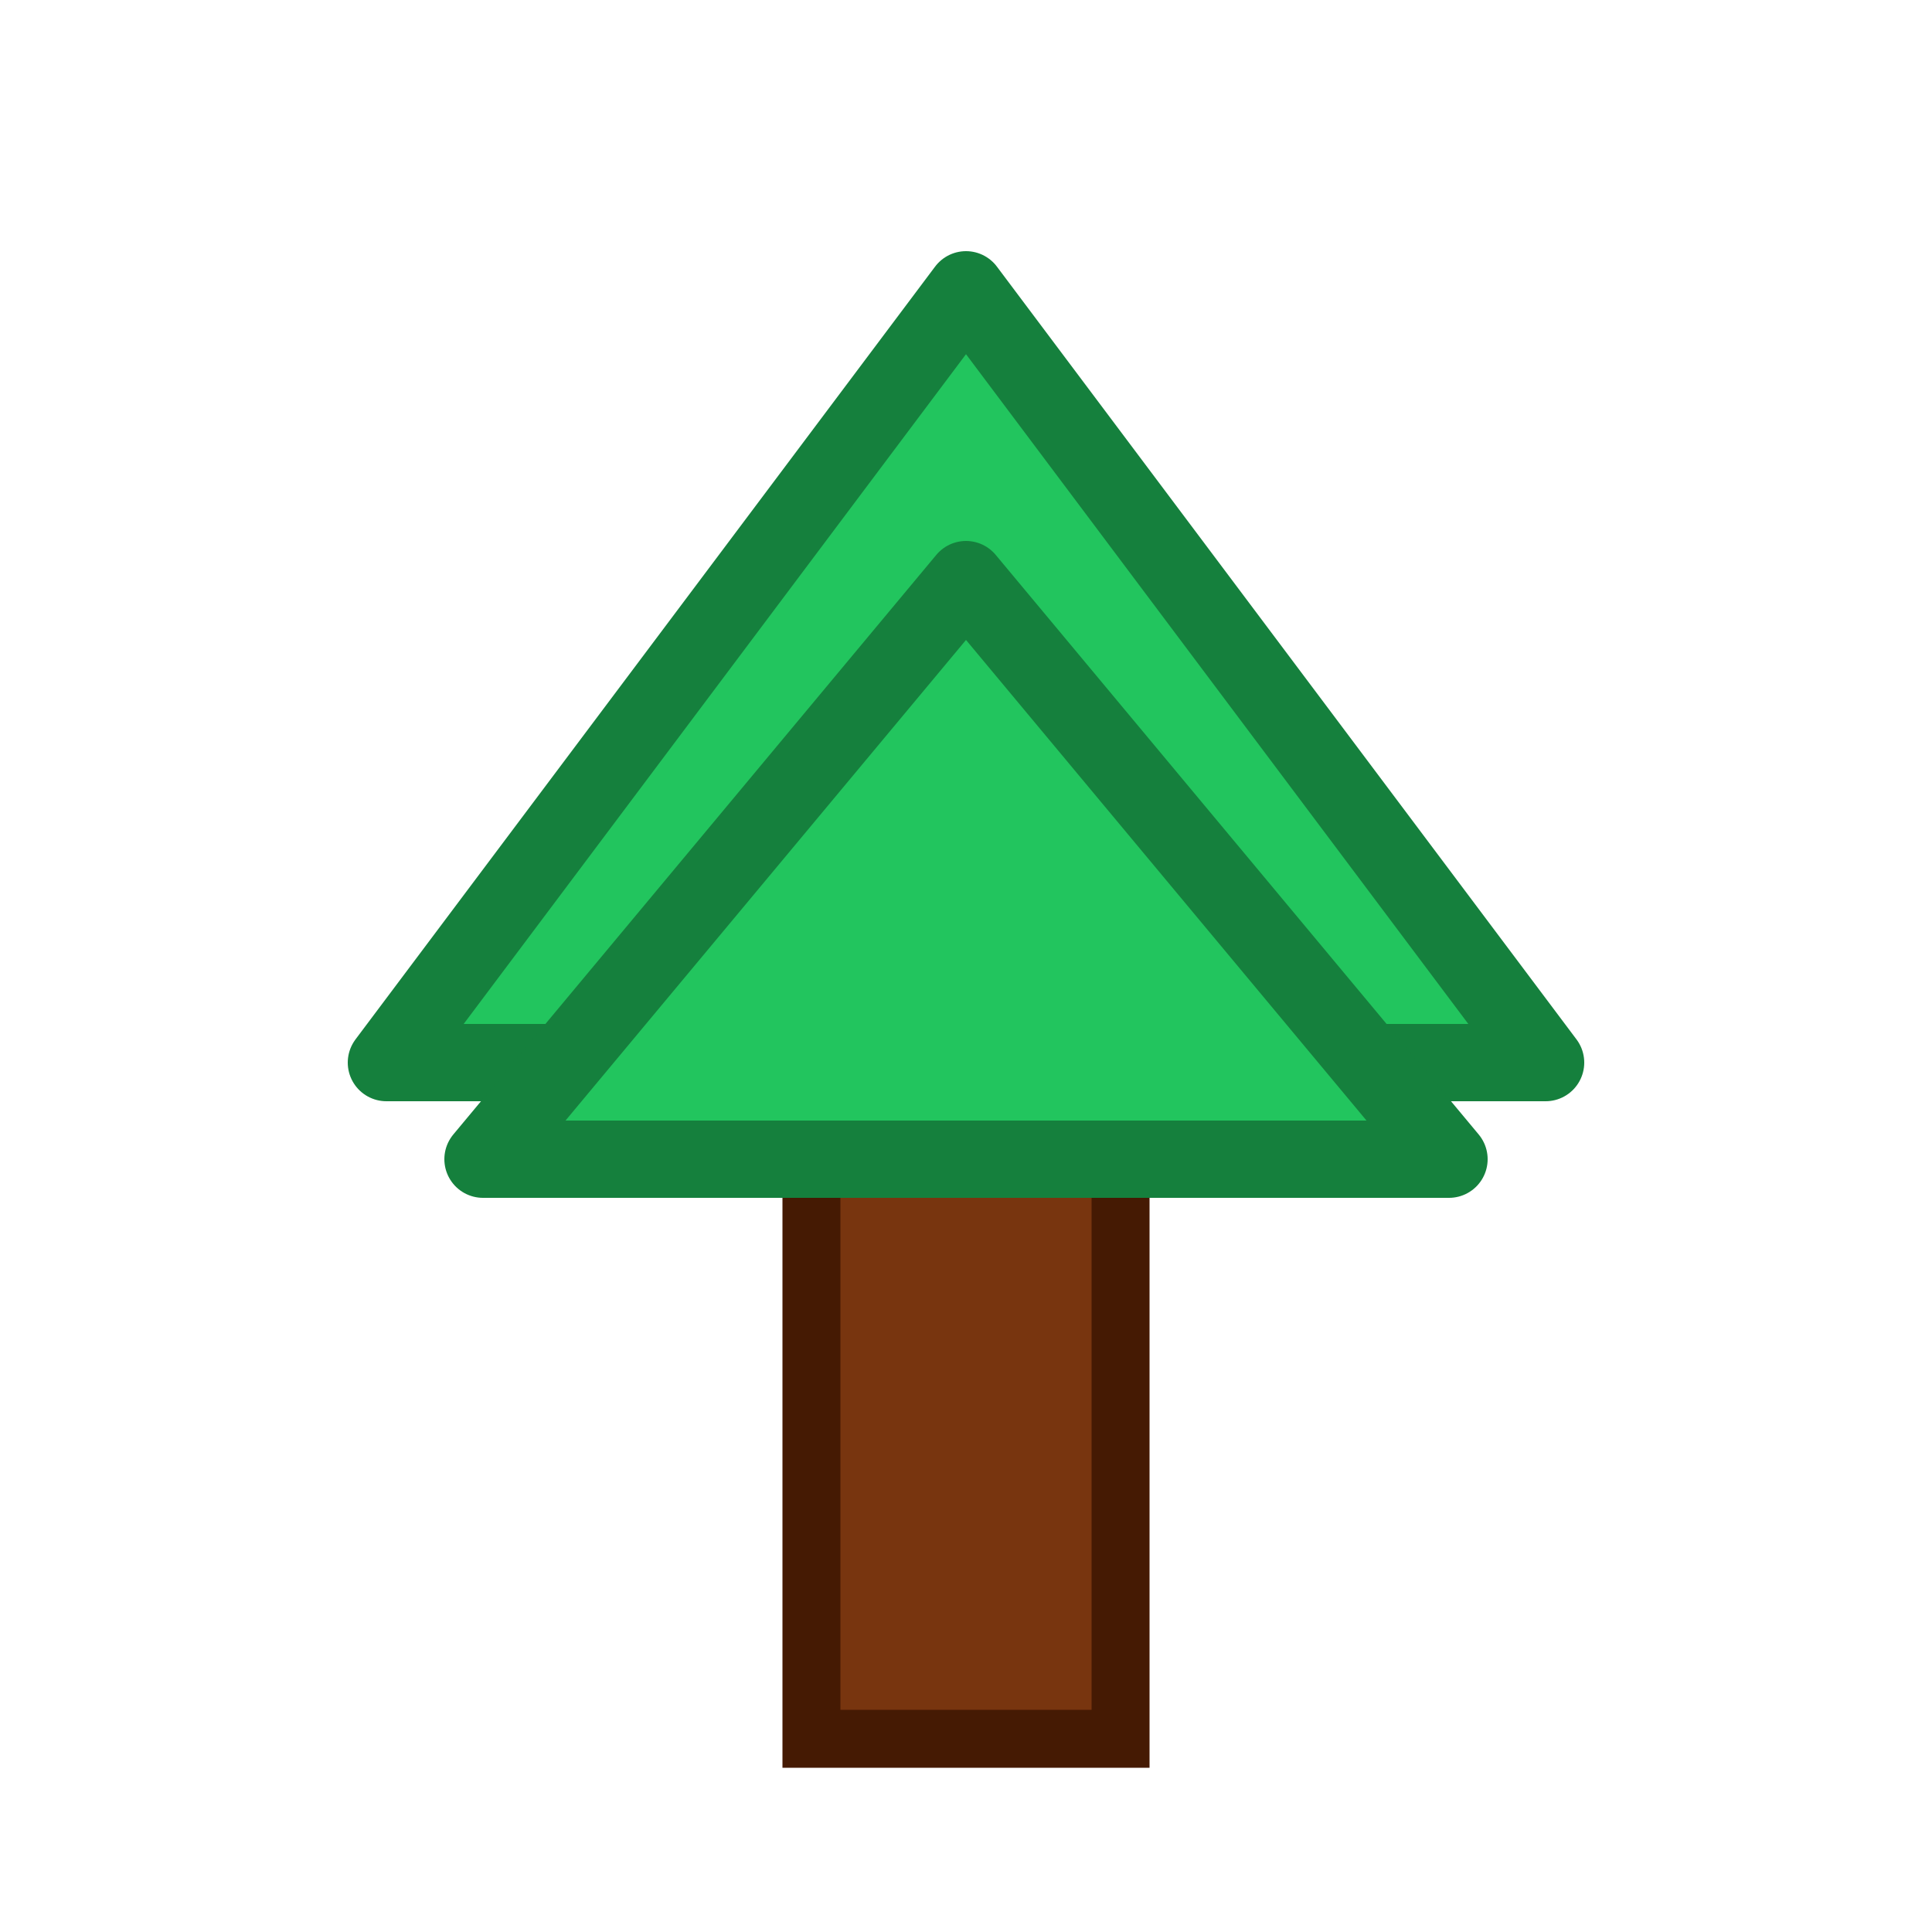
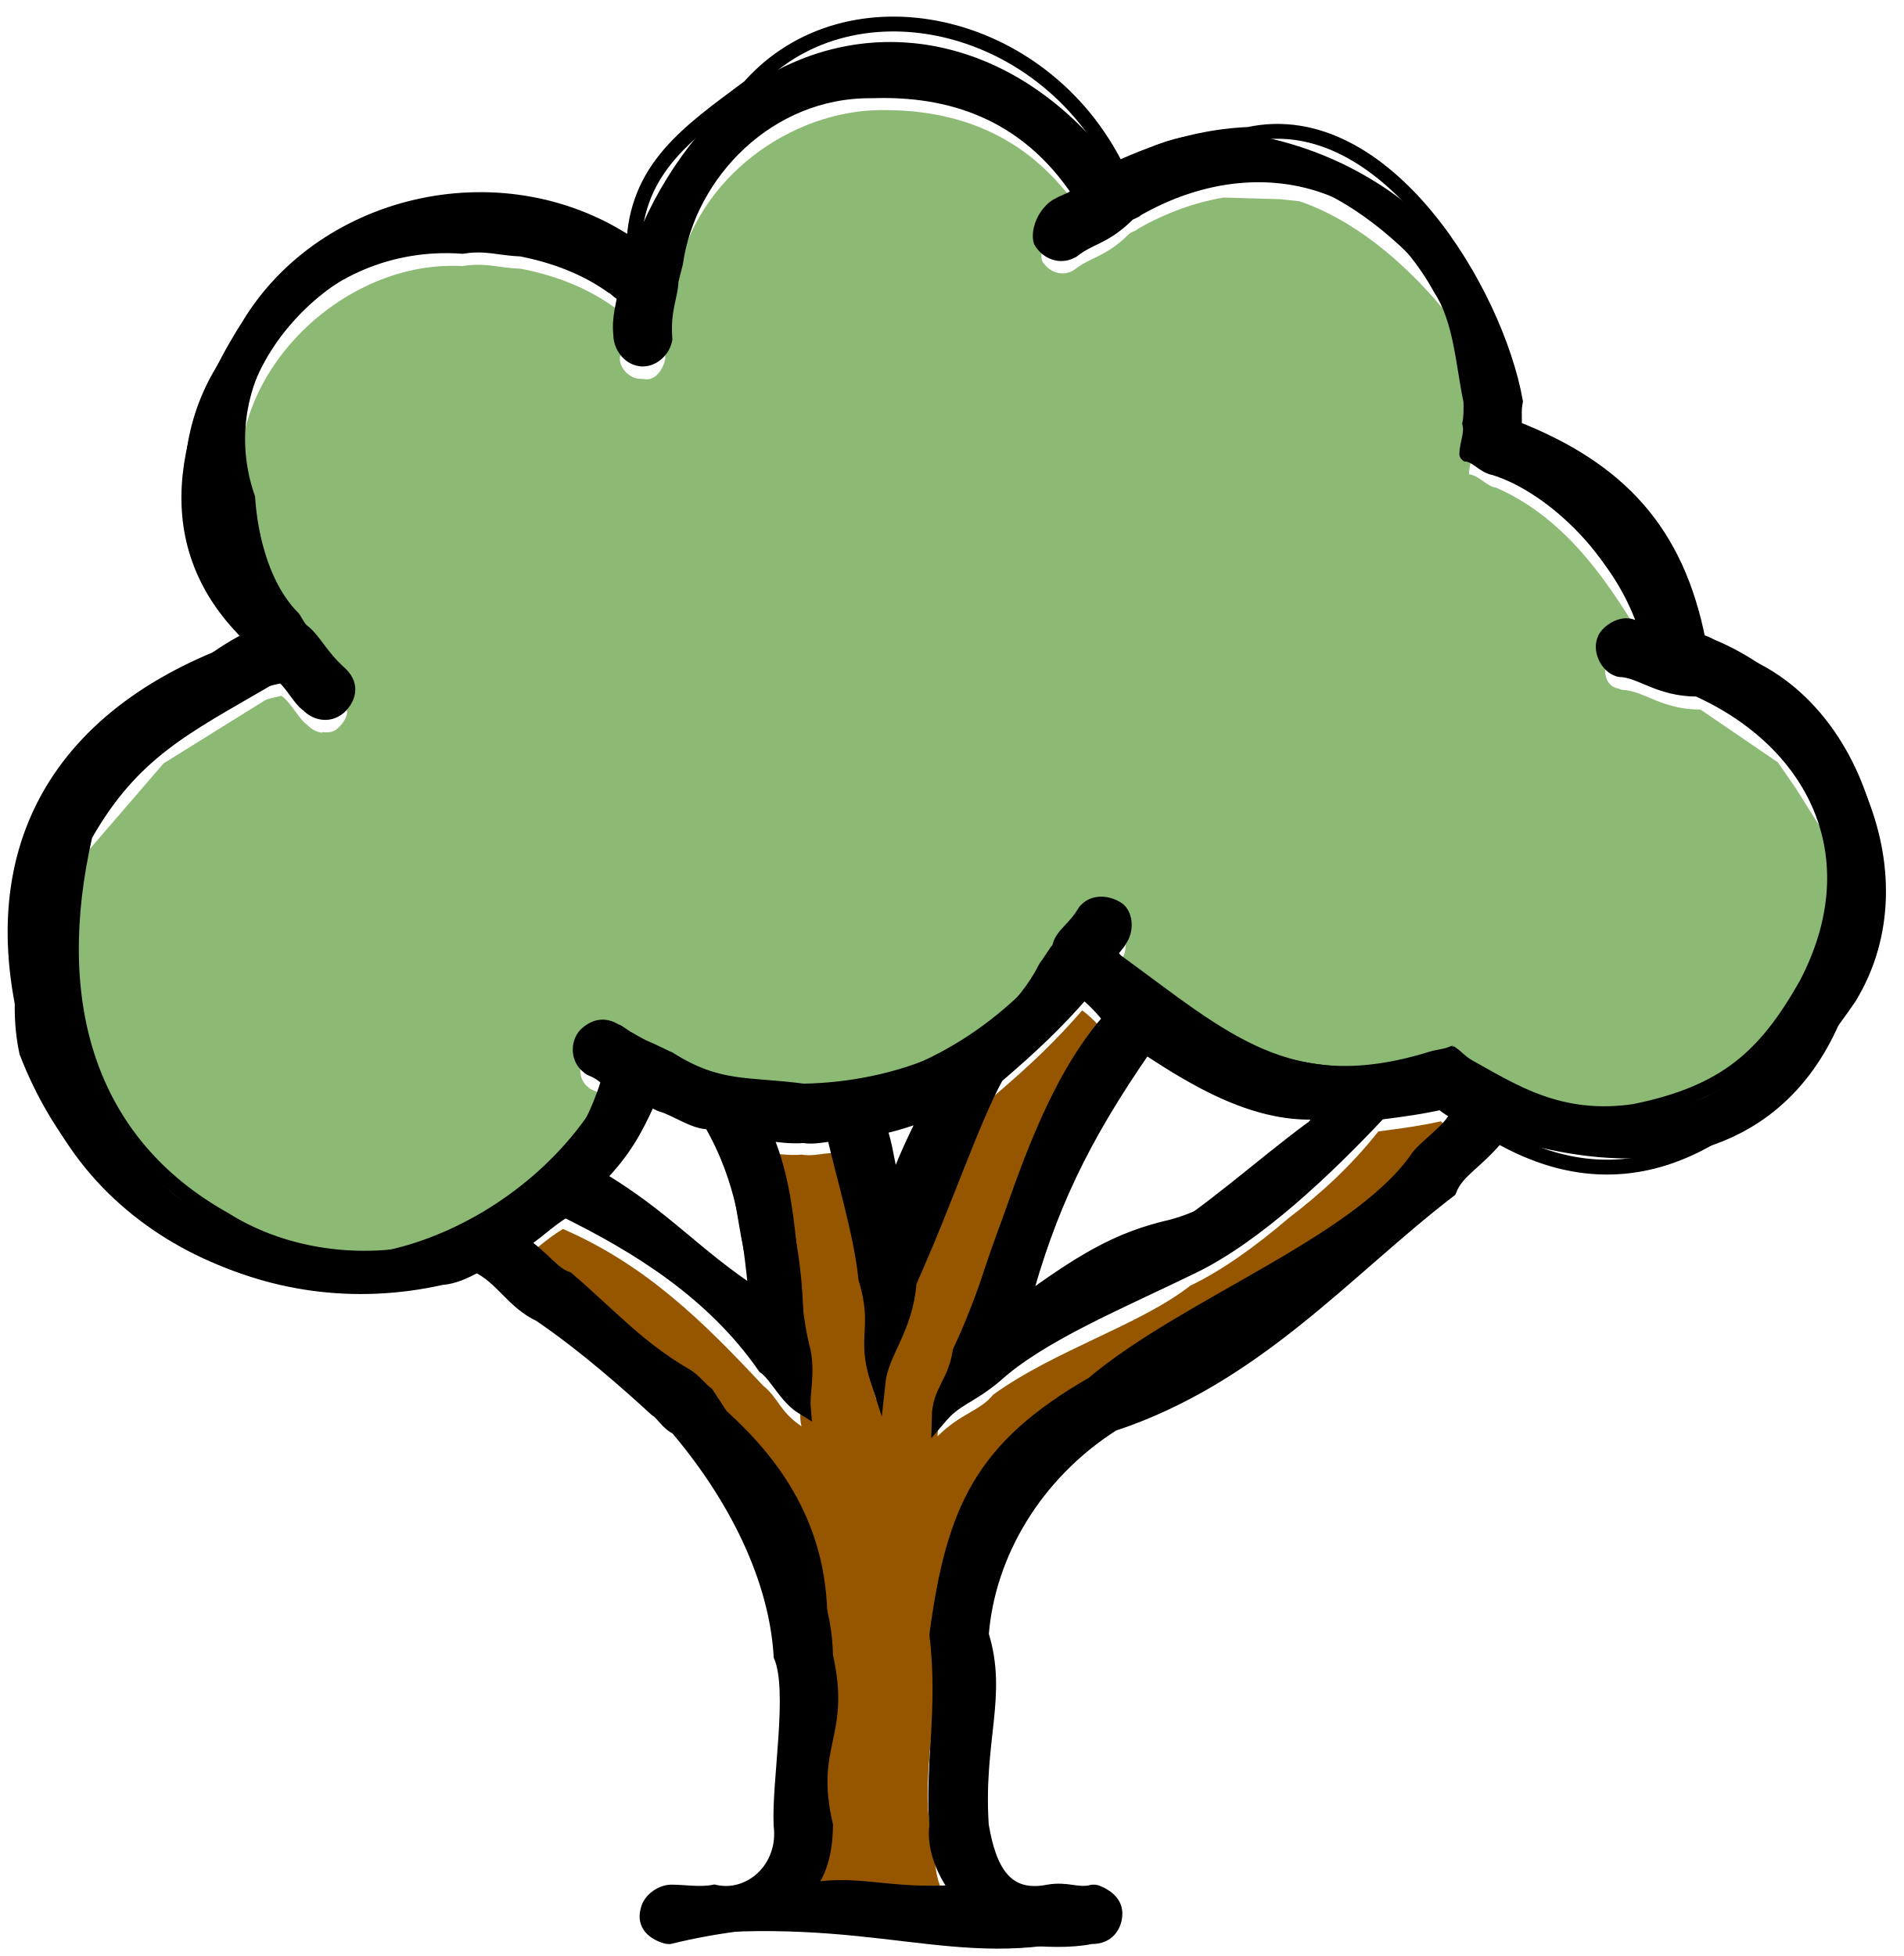
- <svg xmlns="http://www.w3.org/2000/svg" viewBox="0 0 100 100" fill="none">
-   <rect x="42" y="60" width="16" height="30" fill="#78350f" stroke="#451a03" stroke-width="3" />
-   <path d="M50 15 L 20 55 H 80 L 50 15 Z" fill="#22c55e" stroke="#15803d" stroke-width="4" stroke-linejoin="round" />
-   <path d="M50 35 L 25 65 H 75 L 50 35 Z" fill="#22c55e" stroke="#15803d" stroke-width="4" stroke-linejoin="round" transform="translate(0, -5)" />
+ <svg xmlns="http://www.w3.org/2000/svg" width="294" height="302" viewBox="0 0 294 302" fill="none">
+   <g transform="translate(-407 -1650)">
+     <g>
+       <path d="M541.735 1667.03C553.581 1666.61 565.54 1670.12 573.944 1682.81 573.968 1682.84 573.969 1682.86 573.988 1682.88 572.785 1684.13 570.524 1684.28 569.366 1685.75 568.305 1686.83 567.544 1688.84 567.922 1690.28 568.936 1692.01 570.91 1692.68 572.528 1691.87 572.644 1691.79 572.732 1691.74 572.834 1691.7 575.579 1689.56 577.567 1689.78 581.17 1686.31 581.652 1685.73 582.26 1685.8 582.808 1685.28 587.109 1682.84 591.563 1681.24 595.985 1680.5L604.713 1680.76 607.628 1681.06C615.758 1683.81 623.45 1690.03 629.809 1697.65 632.988 1702.54 633.231 1709.08 634.486 1715.05 634.515 1716.22 634.508 1717.52 634.313 1718.48 634.692 1720.1 633.857 1721.68 633.848 1723.19 633.846 1723.21 633.855 1723.22 633.867 1723.23 635.461 1723.42 636.52 1725.09 638.113 1725.32 649.394 1730.32 655.919 1740.71 661.699 1750.47 660.873 1750.51 660.543 1750.16 659.404 1749.9 657.896 1749.25 655.725 1750.65 655.227 1751.8 654.482 1753.65 654.859 1755.96 656.99 1756.33 657.185 1756.4 657.341 1756.5 657.54 1756.52 660.808 1756.6 663.587 1759.57 669.591 1759.55L681.528 1767.69 684.275 1771.64 688.563 1778.46C691.127 1786.09 690.169 1795.02 686.415 1805.18 680.046 1816.42 673.886 1821.96 659.852 1824.83 648.249 1826.55 641.042 1821.76 634.171 1817.97 632.938 1817.28 632.328 1816.51 631.545 1815.94 631.536 1815.95 631.526 1815.94 631.515 1815.94 630.419 1816.37 629.484 1816.37 628.298 1816.74 619.7 1818.84 610.74 1818.28 602.333 1815.6L594.592 1812.04 591.234 1810.11C587.61 1807.6 583.859 1804.72 579.691 1801.69 579.209 1801.35 579.039 1800.9 578.555 1800.41 578.808 1799.9 579.908 1798.84 580.135 1798.26 581.049 1797.03 581.135 1794.8 579.939 1793.68 578.411 1792.59 576.318 1792.4 575.069 1793.61 574.978 1793.74 574.766 1793.86 574.69 1794.04 573.138 1796.67 571.161 1797.65 570.847 1799.36 570.801 1799.3 569.12 1801.81 568.94 1802.24 568.915 1802.21 568.769 1802.48 568.699 1802.57 559.293 1813.36 546.444 1820.76 531.147 1821.7 522.4 1820.53 518.021 1821.57 510.377 1816.76 510.653 1816.16 508.376 1815.82 506.282 1814.86 505.224 1814.33 504.039 1813.62 504.039 1813.62 503.368 1813.31 502.636 1812.59 502.007 1812.4 500.694 1811.16 498.921 1811.8 497.46 1813.01 496.168 1814.47 496.388 1816.74 497.827 1817.86 497.972 1817.98 498.076 1818.1 498.297 1818.2 499.813 1818.79 500.32 1819.45 501.1 1819.89 501.086 1819.94 501.053 1819.96 501.053 1819.99 495.352 1831.3 484.594 1840.12 473.204 1844.4L457.108 1847 441.553 1841.54C436.23 1838.57 431.851 1834.99 428.368 1830.87L425.604 1825.97 421.238 1817.48 418 1799.35 419.972 1782.12 432.264 1767.86 447.801 1758.2C448.397 1757.79 449.87 1757.63 450.429 1757.42 451.883 1758.34 453.202 1761.16 454.524 1761.98 455.025 1762.53 455.782 1762.98 456.625 1763.12L456.88 1763.04 456.881 1763.04C457.76 1763.17 458.64 1763 459.243 1762.37 459.989 1761.68 460.512 1760.84 460.627 1759.95L460.533 1759.72 460.551 1759.68C460.633 1758.72 460.331 1757.79 459.554 1757.28 459.537 1757.26 459.512 1757.23 459.496 1757.21 456.206 1754.26 455.417 1751.89 453.468 1750.5 452.671 1749.61 452.394 1748.73 451.99 1748.38 447.972 1741.82 445.913 1736.9 445.145 1729.99 439.217 1710.34 458.64 1690 478.396 1691.08 482.086 1690.5 484.174 1691.39 487.479 1691.5 492.648 1692.52 497.48 1694.34 501.593 1697.27 502.079 1697.44 502.469 1698.16 503.522 1698.55 503.386 1699.9 502.601 1702.19 502.883 1704.63 502.127 1706.33 504.122 1708.55 505.888 1708.48 506.035 1708.47 506.148 1708.53 506.307 1708.5 508.111 1708.96 509.39 1707.12 509.728 1705.42 509.615 1703.01 510.528 1700.92 510.673 1696.42 510.873 1695.57 511.049 1694.98 511.37 1693.66 513.817 1678.4 527.827 1667.78 541.735 1667.03Z" fill="#8CB973" fill-rule="evenodd" fill-opacity="1" />
+       <path d="M574.122 1806C575.826 1807.28 577.131 1808.78 578.322 1810.24 575.291 1813.67 572.769 1817.65 570.58 1821.93L567.493 1829.16 563.772 1835.66C559.939 1844.67 557.073 1853.77 555.023 1861.55 554.208 1866.63 551.875 1867.57 551.778 1871.76 555.38 1868.18 558.336 1867.87 560.369 1865.34 569.916 1858.44 583.027 1854.6 590.821 1848.5 595.755 1846.14 600.94 1842.39 605.929 1838.13L605.992 1838.07 606.093 1838C610.976 1834.26 615.606 1830.06 619.853 1824.69 623.677 1824.19 626.252 1823.84 629.494 1823.13 629.502 1823.13 629.511 1823.13 629.522 1823.14 630.217 1823.84 631.192 1824.32 632 1824.89 631.007 1826.62 626.759 1830.13 625.518 1832.13 620.034 1838.28 610.405 1844.56 600.716 1850.47L593.942 1854.57 588.107 1857.93C583.495 1860.71 579.166 1863.56 575.556 1866.59 562.737 1873.96 557.042 1881.1 553.892 1892.4L553.721 1893.29 553.693 1893.35C552.456 1897.04 551.678 1900.99 551.42 1905.26 551.767 1915.92 548.628 1928.12 551.42 1934.66 551.147 1938.56 551.765 1942.47 554.95 1944.96 544.81 1945.38 540.62 1942.47 530.681 1944.96 533.372 1942.39 534.166 1938.52 534.21 1934.66L534.15 1921.72 534.177 1921.54C534.897 1918.13 535.629 1914.74 534.21 1908.53 536.104 1890.7 528.533 1878.4 515.799 1868.14 515.008 1867.61 513.925 1866.12 512.621 1865.35 506.88 1860.16 498.708 1855.95 494.221 1850.39 492.024 1848.85 489.731 1846.8 487 1844.77 489.372 1843.37 491.061 1841.49 493.932 1839.75 506.874 1845.36 515.776 1854.25 524.821 1863.92 527.31 1865.94 527.301 1867.85 530.768 1870.22 530.052 1867.23 531.575 1864.44 530.768 1861.56 531.143 1849.25 529.345 1839.13 524.693 1827.91 526.784 1828.09 528.781 1828.46 530.768 1828.27 532.515 1828.57 533.933 1828.05 535.512 1828.04 537.001 1834.52 539.759 1843.55 540.431 1850.3 542.787 1858.06 540.015 1859.1 542.341 1866.2 542.831 1861.7 546.625 1858.01 547.133 1850.92 552.264 1841.38 554.807 1829.34 560.619 1819.13 566.157 1814.38 569.863 1810.89 574.122 1806Z" fill="#965600" fill-rule="evenodd" fill-opacity="1" />
+       <path d="M669.26 1748.99C667.222 1732.06 657.278 1723.14 640.833 1716.08 640.821 1716.07 640.815 1716.06 640.815 1716.05 641.023 1714.64 640.897 1713.52 641.021 1711.97 639.498 1690.27 620.659 1674.09 599.848 1670.75 591.655 1669.79 584.065 1671.89 579.539 1676.08 564.208 1655.33 540.873 1650.97 522.701 1663.43 515.403 1668.45 508.224 1678.54 504.858 1688.15 483.479 1673.11 460.636 1681.12 445.376 1700.31 431.156 1714.78 433.167 1736.77 445.951 1748.46 415.245 1758.56 401.723 1781.2 411.122 1812.45 418.783 1841.93 451.67 1854.76 475.129 1847.26 477.333 1846.44 479.085 1845.96 480.618 1845.3 484.428 1848.25 486.746 1850.32 490.442 1852.97 496.28 1855.74 503.157 1862.79 508.388 1867.6 509.62 1868.16 510.022 1869.7 511.576 1870.4 520.878 1880.32 524.992 1890.08 527.616 1905.67 528.48 1916.1 526.333 1920.34 527.616 1931.82 527.553 1937.02 524.278 1941.24 517.306 1942.13 515.345 1942.77 513.846 1941.44 510.618 1942.13 509.047 1941.81 506.967 1943.2 507.044 1944.99 506.804 1946.81 507.854 1948.61 509.859 1948.95 510.056 1949 510.274 1949.01 510.433 1949 541.851 1945.45 554.511 1954.6 575.542 1949 577.596 1948.75 578.658 1947.91 579.116 1946.14 579.2 1944.36 577.976 1942.29 576.301 1942.18 576.144 1942.12 575.92 1942.12 575.726 1942.13 573.549 1942.78 572.197 1941.38 568.853 1942.13 561.709 1941.33 558.038 1937.41 558.544 1931.82 555.81 1920.96 561.095 1910.96 558.544 1902.39 558.595 1887.89 567.916 1876.51 578.829 1869.84 599.914 1864.59 618.308 1844.97 630.788 1833.76 633.534 1829.66 635.527 1830.18 638.322 1825.32 663.894 1833.76 684.849 1827.27 692.56 1804.01 703.792 1789.57 696.231 1755.2 671.242 1749.79 670.603 1749.53 669.764 1749.18 669.261 1748.99 669.261 1748.99 669.261 1748.99 669.26 1748.99ZM625.651 1829.19C614.7 1841.51 587.195 1854.33 575.768 1863.69 562.035 1873.12 552.701 1885.33 551.671 1902.39 552.017 1913.06 548.883 1925.28 551.671 1931.82 551.398 1935.73 552.015 1939.64 555.195 1942.13 545.071 1942.55 540.888 1939.64 530.965 1942.13 534.013 1939.33 533.781 1935.83 534.489 1931.82 533.604 1918.8 535.181 1912.56 534.489 1905.67 536.38 1887.82 528.82 1875.51 516.107 1865.23 514.77 1864.29 514.223 1863.39 512.934 1862.44 507.201 1857.25 499.043 1853.03 494.563 1847.47 492.37 1845.93 490.08 1843.88 487.354 1841.84 489.933 1840.42 491.68 1838.3 494.275 1836.81 507.196 1842.43 516.084 1851.33 525.114 1861.01 527.599 1863.04 527.59 1864.95 531.052 1867.32 530.337 1864.33 531.857 1861.54 531.052 1858.65 531.426 1846.33 529.631 1836.19 524.986 1824.97 527.092 1825.11 528.871 1825.38 531.052 1825.33 532.527 1825.25 534.065 1825.31 535.788 1825.1 539.721 1831.95 538.691 1838.22 540.699 1847.38 543.094 1851.77 541.319 1859.9 542.607 1863.3 543.267 1859.19 546.433 1851.95 547.391 1848 552.513 1838.45 555.052 1826.4 560.855 1816.17 565.662 1812.9 570.824 1808.63 574.337 1803.04 575.174 1804.31 576.97 1805.84 578.53 1807.28 566.715 1822.24 559.361 1843.05 555.268 1858.65 555.543 1861.71 552.884 1864.29 552.028 1868.86 555.625 1865.28 558.575 1864.97 560.606 1862.43 570.137 1855.53 583.227 1851.68 591.009 1845.58 601.503 1838.57 611.515 1832.5 619.994 1821.74 623.421 1821.69 625.966 1821.37 629.62 1820.18 629.632 1820.18 629.638 1820.19 629.648 1820.19 630.611 1820.68 631.104 1821.18 632.122 1821.94 631.131 1823.68 626.89 1827.19 625.651 1829.19ZM507.034 1820.09C507.167 1819.8 507.238 1819.64 507.238 1819.64 508.121 1819.84 508.323 1820.34 509.19 1820.53 511.644 1821.59 513.604 1822.46 516.53 1823.22 516.698 1823.27 516.778 1823.28 516.778 1823.28 521.02 1830.6 520.327 1840.63 523.802 1850.11 516.796 1844.97 506.377 1834.83 499.28 1831.83 502.662 1827.79 503.733 1824.15 507.034 1820.09ZM542.664 1824.03C545.664 1823.45 547.464 1823.02 550.371 1821.7 549.768 1825.42 545.722 1829.95 545.273 1833.42 544.553 1829.62 543.402 1826.86 542.664 1824.03ZM611.334 1821.63C604.288 1826.39 595.823 1834.19 587.979 1839.42 582.268 1840.86 573.643 1846.82 564.898 1851.39 568.101 1839.01 576.994 1820.26 583.876 1811.55 592.67 1818.19 601.244 1820.32 611.334 1821.63ZM659.452 1821.59C650.682 1822.85 641.08 1822.19 633.832 1814.74 632.511 1813.98 632.193 1813.42 631.212 1812.72 631.204 1812.71 631.194 1812.71 631.183 1812.71 630.522 1813 629.175 1813.05 627.973 1813.51 610.818 1817.7 592.217 1811.29 579.481 1798.48 578.978 1798.22 578.836 1797.6 578.347 1797.2 578.575 1796.56 579.56 1795.66 579.924 1795.06 581.038 1793.75 580.935 1791.8 579.729 1790.49 578.695 1789.11 576.075 1789 574.87 1790.41 574.766 1790.58 574.596 1790.74 574.492 1790.85 573.829 1792.36 572.244 1793.67 570.658 1796.15 570.612 1796.1 568.935 1798.6 568.756 1799.03 568.732 1799.05 568.595 1799.25 568.515 1799.36 559.131 1810.13 546.313 1817.53 531.052 1818.46 524.533 1818.29 516.499 1818.3 510.331 1813.53 510.607 1812.93 508.334 1812.6 506.245 1811.64 505.19 1811.1 504.008 1810.4 504.008 1810.4 503.166 1810.16 502.678 1809.33 501.981 1809.18 500.671 1807.94 498.902 1808.58 497.445 1809.79 496.395 1811.68 496.511 1813.37 497.811 1814.63 498.001 1814.79 498.11 1814.88 498.279 1814.97 499.045 1815.37 499.852 1816.14 501.076 1816.66 501.056 1816.7 501.039 1816.73 501.029 1816.75 489.653 1839.34 458.102 1851.99 441.67 1838.28 422.862 1833.99 413.609 1798.27 420.14 1778.94 425.98 1769.04 438.333 1758.16 447.903 1755.05 448.415 1754.72 449.876 1754.77 450.525 1754.27 452.882 1756.16 453.336 1757.51 454.61 1758.83 455.806 1759.88 458.114 1760.48 459.318 1759.22 460.832 1757.81 461.18 1755.17 459.628 1754.13 459.601 1754.11 459.594 1754.09 459.571 1754.07 456.998 1751.68 455.688 1748.9 453.557 1747.36 452.933 1747.01 452.633 1745.89 452.082 1745.25 448.074 1738.69 446.019 1733.79 445.253 1726.88 439.339 1707.26 458.716 1686.95 478.426 1688.03 482.13 1687.52 483.955 1687.79 487.487 1688.45 492.274 1690.1 496.13 1691.58 501.567 1694.21 502.076 1694.41 502.751 1695.24 503.492 1695.49 503.317 1697.58 502.716 1699.56 502.855 1701.56 502.1 1703.26 504.09 1705.48 505.853 1705.4 505.997 1705.39 506.152 1705.46 506.271 1705.43 508.07 1705.89 509.347 1704.05 509.683 1702.35 509.571 1699.94 510.482 1697.85 510.627 1693.37 510.718 1692.66 511.006 1691.92 511.322 1690.61 513.763 1675.36 527.74 1664.76 541.615 1664.02 555.692 1664.2 566.053 1665.6 573.748 1679.78 573.766 1679.79 573.777 1679.83 573.792 1679.84 572.643 1680.71 570.988 1681.42 569.181 1682.71 567.671 1683.76 566.83 1685.2 567.74 1687.23 568.491 1688.89 570.879 1689.69 572.335 1688.81 572.438 1688.76 572.557 1688.68 572.641 1688.65 574.837 1686.68 577.226 1685.93 580.957 1683.26 581.561 1682.76 582.143 1682.57 582.591 1682.24 598.788 1669.74 616.793 1679.38 629.48 1694.59 632.595 1700.53 634.794 1705.97 634.146 1711.97 634.315 1713.02 633.965 1714.08 633.974 1715.39 634.15 1716.41 633.359 1719 633.51 1720.1 633.508 1720.11 633.516 1720.12 633.529 1720.13 635.07 1720.76 635.67 1721.22 637.765 1722.23 649.019 1727.21 655.529 1737.59 661.295 1747.34 660.784 1747.23 660.18 1746.83 659.006 1746.76 657.072 1746.38 655.962 1747.13 654.838 1748.66 654.095 1750.51 654.472 1752.81 656.597 1753.19 656.768 1753.21 656.965 1753.31 657.146 1753.38 662.3 1753.31 663.717 1755.95 669.169 1756.4 689.772 1766.29 693.444 1781.68 685.953 1801.97 681.294 1812.78 672.363 1821.85 659.452 1821.59Z" fill="#000000" fill-rule="evenodd" fill-opacity="1" />
+       <path d="M669.26 1748.99C665.94 1732.11 657.087 1722.44 640.833 1716.08 640.818 1716.08 640.81 1716.06 640.815 1716.05 640.98 1714.71 640.702 1713.55 641.021 1711.97 638.055 1695.25 620.966 1666.23 599.848 1670.75 592.665 1671.07 586.335 1672.97 579.539 1676.08 568.01 1652.66 537.887 1646.27 522.701 1663.43 513.324 1670.42 505.199 1675.89 504.858 1688.15 485.275 1674.49 457.165 1680.69 445.376 1700.31 435.316 1716.08 430.825 1734.2 445.951 1748.46 426.998 1757.53 406.328 1790.21 411.122 1812.45 421.494 1839.33 448.359 1853.29 475.129 1847.26 476.948 1847.12 478.653 1846.4 480.618 1845.3 484.636 1847.21 486.157 1850.96 490.442 1852.97 497.711 1857.95 504.114 1863.7 508.388 1867.6 509.336 1868.13 510.103 1869.73 511.576 1870.4 521.769 1882.43 526.991 1894.96 527.616 1905.67 529.916 1911.01 527.276 1925.09 527.616 1931.82 528.446 1938.5 522.87 1943.41 517.306 1942.13 515.123 1942.57 512.699 1942.13 510.618 1942.13 509.08 1942.18 507.335 1943.43 507.044 1944.99 506.452 1947.16 508.012 1948.4 509.859 1948.95 510.036 1949.03 510.234 1948.98 510.433 1949 540.307 1941.7 562.496 1951.62 575.542 1949 577.673 1949.06 578.822 1947.75 579.116 1946.14 579.491 1944.05 578.1 1942.91 576.301 1942.18 576.123 1942.13 575.946 1942.12 575.726 1942.13 573.418 1942.76 571.855 1941.58 568.853 1942.13 562.16 1943.43 559.7 1938.69 558.544 1931.82 557.68 1918.68 561.476 1911.8 558.544 1902.39 559.519 1889.91 566.802 1877.51 578.829 1869.84 600.956 1862.54 614.834 1846 630.788 1833.76 631.979 1830.65 635.05 1829.4 638.322 1825.32 661.535 1838.64 679.978 1822.42 692.56 1804.01 704.357 1784.71 691.697 1758.31 671.242 1749.79 670.58 1749.42 669.978 1749.19 669.261 1748.99 669.261 1748.99 669.261 1748.99 669.26 1748.99ZM625.651 1829.19C616.089 1842.32 590.184 1851.54 575.768 1863.69 558.704 1873.52 554.283 1882.95 551.671 1902.39 553.077 1913.84 550.884 1923.32 551.671 1931.82 551.128 1935.41 553.088 1939.73 555.195 1942.13 543.718 1942.99 538.957 1940.17 530.965 1942.13 533.652 1939.56 534.444 1935.69 534.489 1931.82 531.567 1919.24 537.322 1918.09 534.489 1905.67 534.346 1891.8 523.374 1876.38 516.107 1865.23 515.317 1864.7 514.235 1863.22 512.934 1862.44 505.434 1858.07 501.291 1853.24 494.563 1847.47 492.249 1846.67 491.078 1844.42 487.354 1841.84 489.722 1840.45 491.408 1838.56 494.275 1836.81 505.397 1842.29 517.075 1849.42 525.114 1861.01 526.989 1862.32 528.337 1865.65 531.052 1867.32 530.866 1865.08 531.738 1862.11 531.052 1858.65 528.469 1849.04 529.801 1835.64 524.986 1824.97 527.075 1825.15 529.068 1825.52 531.052 1825.33 532.796 1825.63 534.212 1825.11 535.788 1825.1 537.274 1831.59 540.028 1840.62 540.699 1847.38 543.052 1855.14 540.284 1856.19 542.607 1863.3 543.095 1858.79 546.884 1855.09 547.391 1848 553.245 1834.85 556.963 1823.33 560.855 1816.17 566.384 1811.42 570.085 1807.93 574.337 1803.04 576.038 1804.32 577.341 1805.82 578.53 1807.28 566.426 1821.02 562.457 1843.58 555.268 1858.65 554.454 1863.72 552.125 1864.66 552.028 1868.86 554.641 1865.78 556.473 1865.84 560.606 1862.43 567.623 1856.04 579.75 1851.06 591.009 1845.58 600.86 1840.85 611.718 1830.56 619.994 1821.74 623.812 1821.25 626.384 1820.9 629.62 1820.18 629.628 1820.18 629.638 1820.19 629.648 1820.19 630.342 1820.89 631.315 1821.38 632.122 1821.94 631.133 1824.66 626.867 1827.09 625.651 1829.19ZM507.034 1820.09C507.167 1819.8 507.238 1819.64 507.238 1819.64 507.855 1819.7 508.265 1820.21 509.19 1820.53 511.548 1821.21 514.152 1823.24 516.53 1823.22 516.699 1823.27 516.777 1823.28 516.778 1823.28 521.947 1832.28 522.76 1840.29 523.802 1850.11 513.945 1843.63 509.691 1838.01 499.28 1831.83 503.194 1827.88 505.113 1824.38 507.034 1820.09ZM542.664 1824.03C544.598 1823.72 548.026 1822.63 550.371 1821.7 548.596 1825.26 546.377 1829.75 545.273 1833.42 543.87 1830.48 543.94 1826.85 542.664 1824.03ZM611.334 1821.63C607.225 1830.28 595.369 1837.46 587.979 1839.42 579.268 1841.39 573.684 1845.06 564.898 1851.39 568.833 1836.76 573.926 1825.86 583.876 1811.55 591.448 1816.54 601.156 1822.55 611.334 1821.63ZM659.452 1821.59C647.877 1823.31 640.688 1818.53 633.832 1814.74 632.603 1814.05 631.993 1813.28 631.212 1812.72 631.203 1812.72 631.194 1812.72 631.183 1812.71 630.089 1813.14 629.157 1813.14 627.973 1813.51 606.084 1820.25 596.114 1810.6 579.481 1798.48 579.001 1798.14 578.831 1797.69 578.347 1797.2 578.6 1796.7 579.697 1795.64 579.924 1795.06 580.836 1793.83 580.922 1791.6 579.729 1790.49 578.204 1789.4 576.116 1789.21 574.87 1790.41 574.78 1790.54 574.568 1790.66 574.492 1790.85 572.943 1793.47 570.971 1794.44 570.658 1796.15 570.63 1796.25 569.06 1798.6 568.756 1799.03 568.73 1799 568.585 1799.28 568.515 1799.36 561.786 1812.59 545.23 1818.23 531.052 1818.46 522.326 1817.3 517.957 1818.34 510.331 1813.53 510.102 1813.48 508.289 1812.49 506.245 1811.64 505.19 1811.1 504.008 1810.4 504.008 1810.4 503.338 1810.08 502.609 1809.36 501.981 1809.18 500.265 1808.13 498.794 1808.52 497.445 1809.79 496.155 1811.24 496.375 1813.52 497.811 1814.63 497.955 1814.75 498.06 1814.87 498.279 1814.97 499.792 1815.55 500.298 1816.22 501.076 1816.66 501.062 1816.71 501.03 1816.72 501.029 1816.75 492.515 1845.02 460.498 1850.17 441.67 1838.28 420.428 1826.43 414.247 1804.63 420.14 1778.94 427.455 1766.06 435.645 1762.21 447.903 1755.05 448.497 1754.64 449.967 1754.48 450.525 1754.27 451.975 1755.19 453.291 1758.01 454.61 1758.83 455.61 1759.93 457.631 1760.62 459.318 1759.22 460.806 1757.84 461.408 1755.86 459.628 1754.13 459.612 1754.11 459.586 1754.09 459.571 1754.07 456.288 1751.12 455.501 1748.75 453.557 1747.36 452.761 1746.48 452.485 1745.6 452.082 1745.25 447.812 1740.9 445.702 1733.56 445.253 1726.88 438.264 1706.72 455.875 1686.4 478.426 1688.03 482.107 1687.45 484.19 1688.34 487.487 1688.45 492.644 1689.46 497.465 1691.29 501.567 1694.21 502.053 1694.38 502.442 1695.1 503.492 1695.49 503.356 1696.84 502.573 1699.12 502.855 1701.56 502.835 1703.41 504.119 1705.15 505.853 1705.4 506 1705.4 506.112 1705.46 506.271 1705.43 507.888 1705.44 509.419 1703.97 509.683 1702.35 509.319 1697.83 510.605 1695.61 510.627 1693.37 510.826 1692.51 511.002 1691.92 511.322 1690.61 513.314 1676.68 525.701 1663.85 541.615 1664.02 553.433 1663.6 565.363 1667.1 573.748 1679.78 573.772 1679.8 573.772 1679.82 573.792 1679.84 572.591 1681.09 570.336 1681.24 569.181 1682.71 568.122 1683.79 567.363 1685.8 567.74 1687.23 568.752 1688.96 570.721 1689.63 572.335 1688.81 572.451 1688.74 572.539 1688.69 572.641 1688.65 575.379 1686.51 577.362 1686.73 580.957 1683.26 581.438 1682.69 582.044 1682.76 582.591 1682.24 599.752 1672.47 619.378 1676.2 629.48 1694.59 632.652 1699.48 632.895 1706.01 634.146 1711.97 634.176 1713.13 634.169 1714.43 633.974 1715.39 634.353 1717.01 633.519 1718.58 633.51 1720.1 633.508 1720.11 633.517 1720.12 633.529 1720.13 635.119 1720.33 636.176 1721.99 637.765 1722.23 647.275 1725.2 657.748 1735.96 661.295 1747.34 660.471 1747.38 660.142 1747.03 659.006 1746.76 657.502 1746.12 655.335 1747.51 654.838 1748.66 654.039 1750.37 655.238 1752.61 656.597 1753.19 656.792 1753.26 656.947 1753.36 657.146 1753.38 660.406 1753.46 663.179 1756.43 669.169 1756.4 687.03 1764.45 696.368 1782.04 685.953 1801.97 679.599 1813.19 673.453 1818.72 659.452 1821.59Z" stroke="#000000" stroke-width="2.292" stroke-linecap="butt" stroke-linejoin="miter" stroke-miterlimit="8" stroke-opacity="1" fill="none" fill-rule="evenodd" />
+     </g>
+   </g>
</svg>
